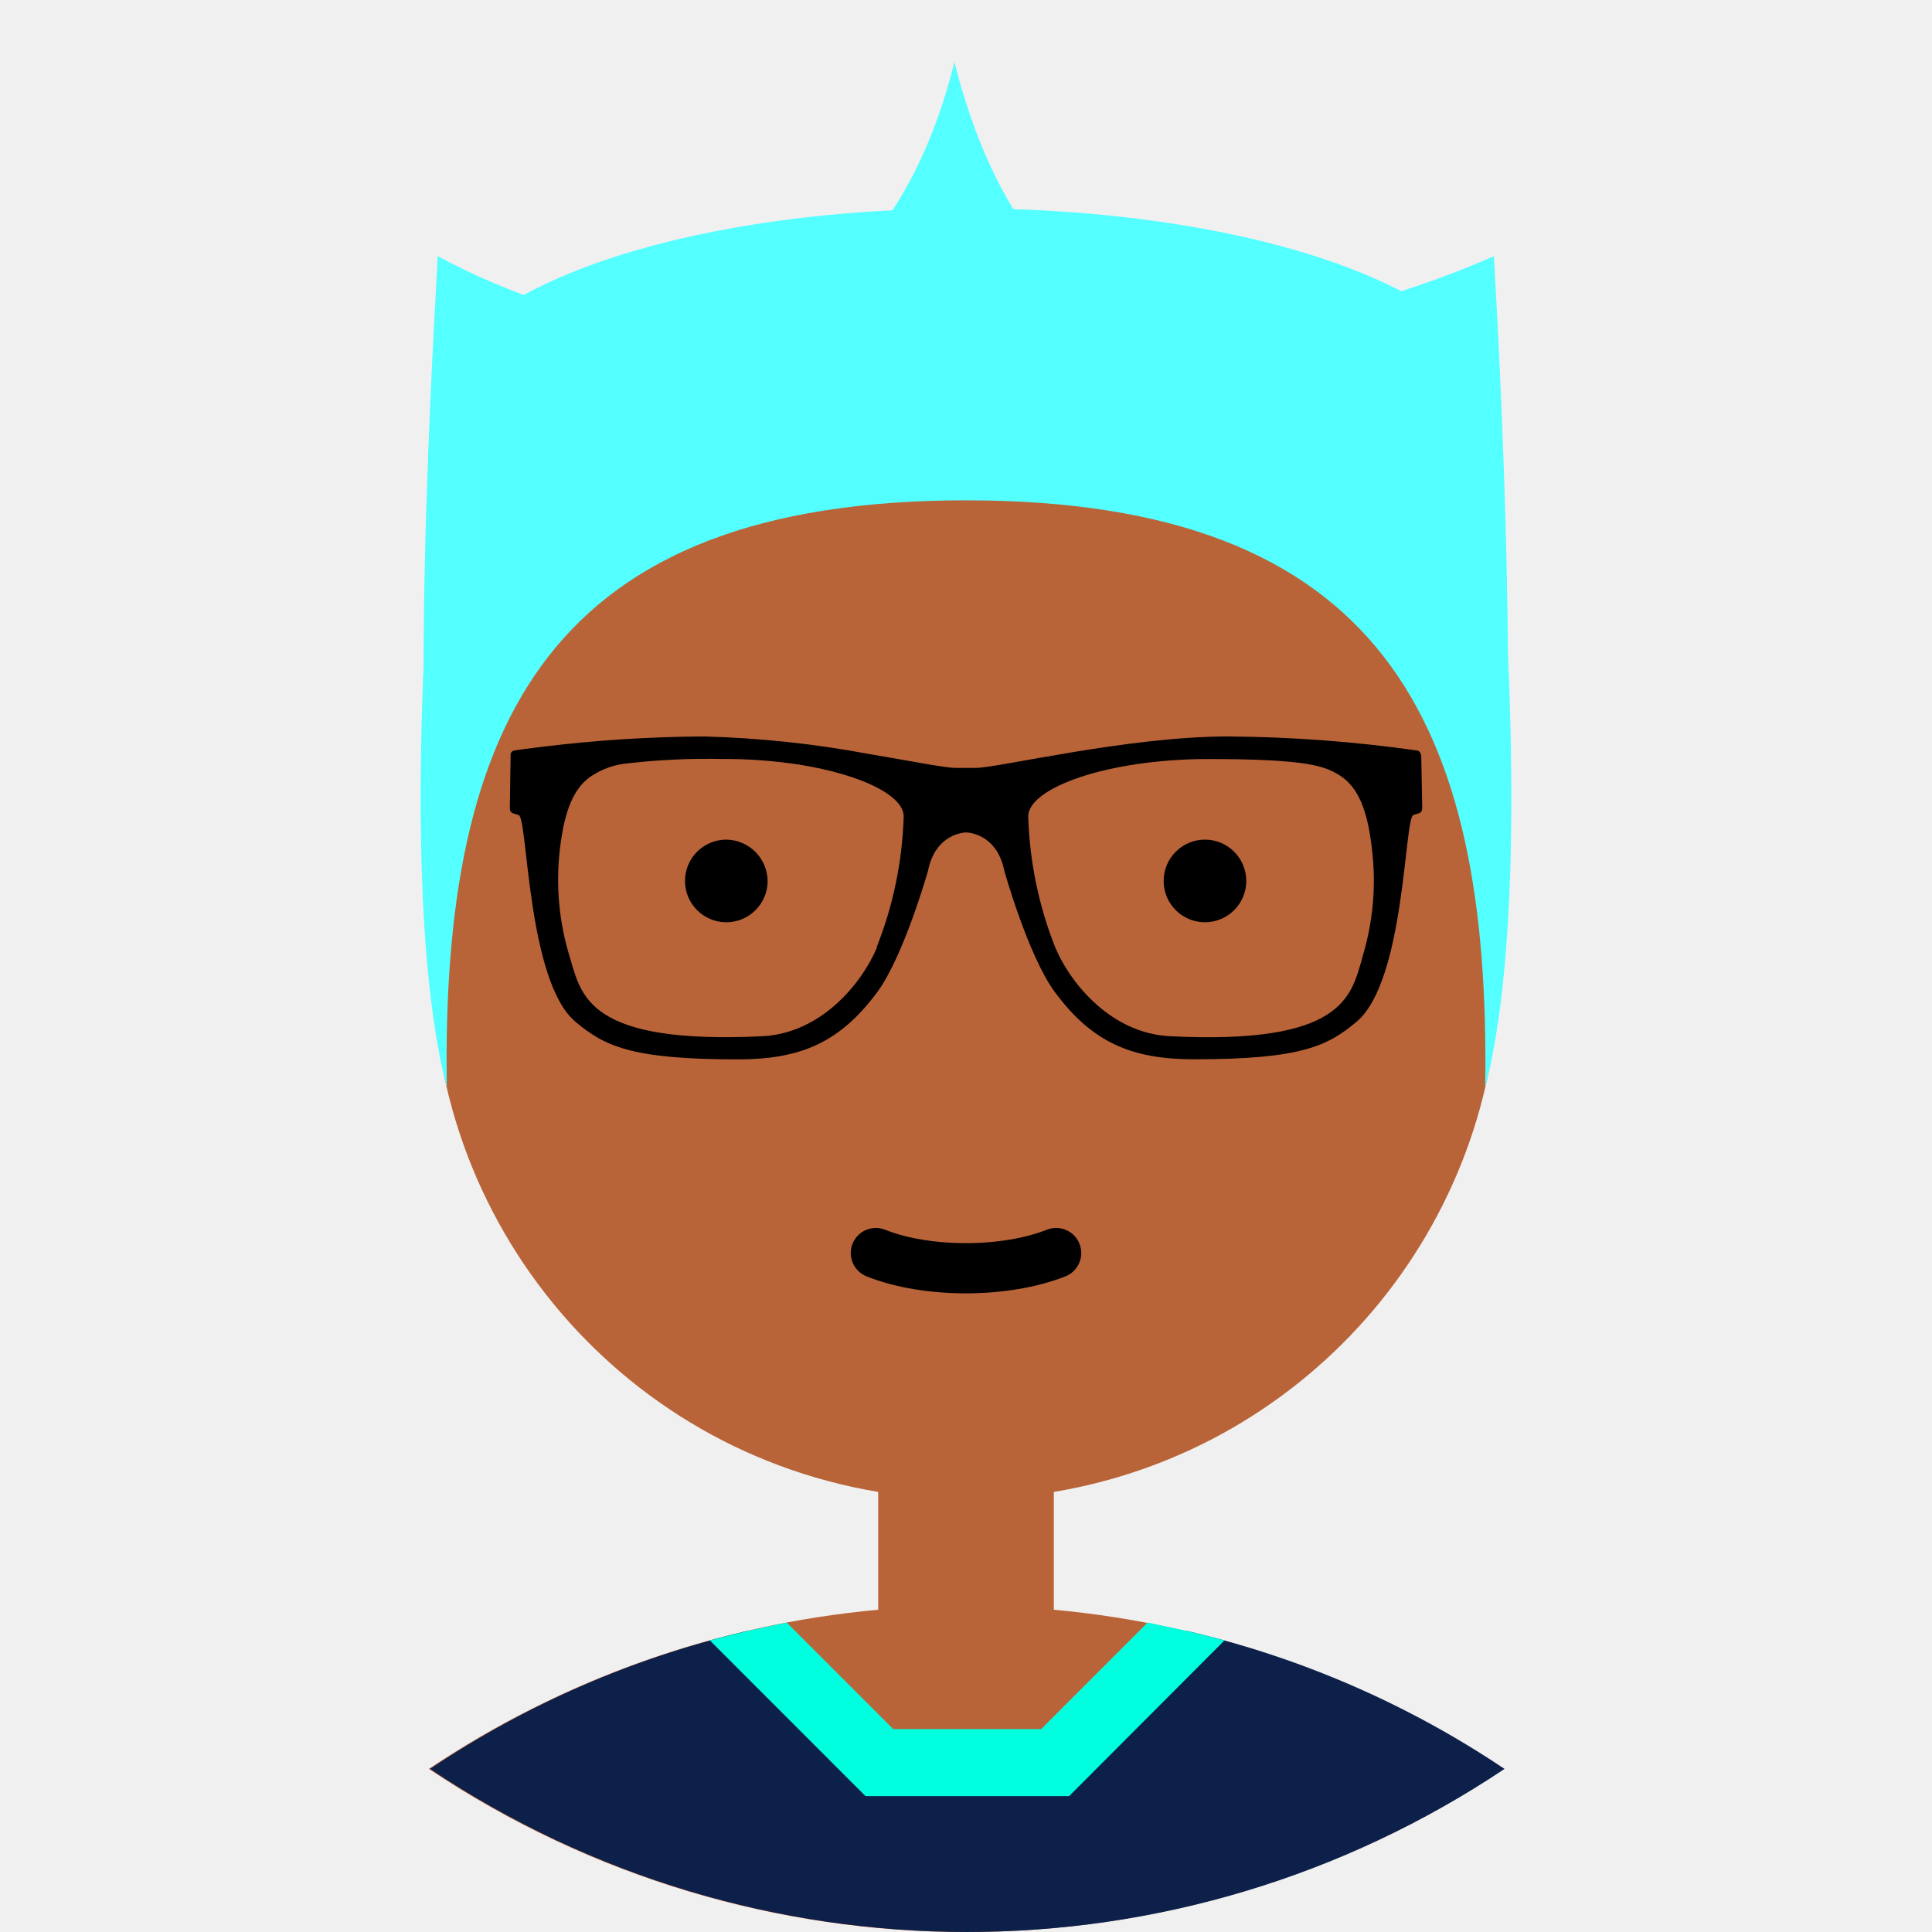
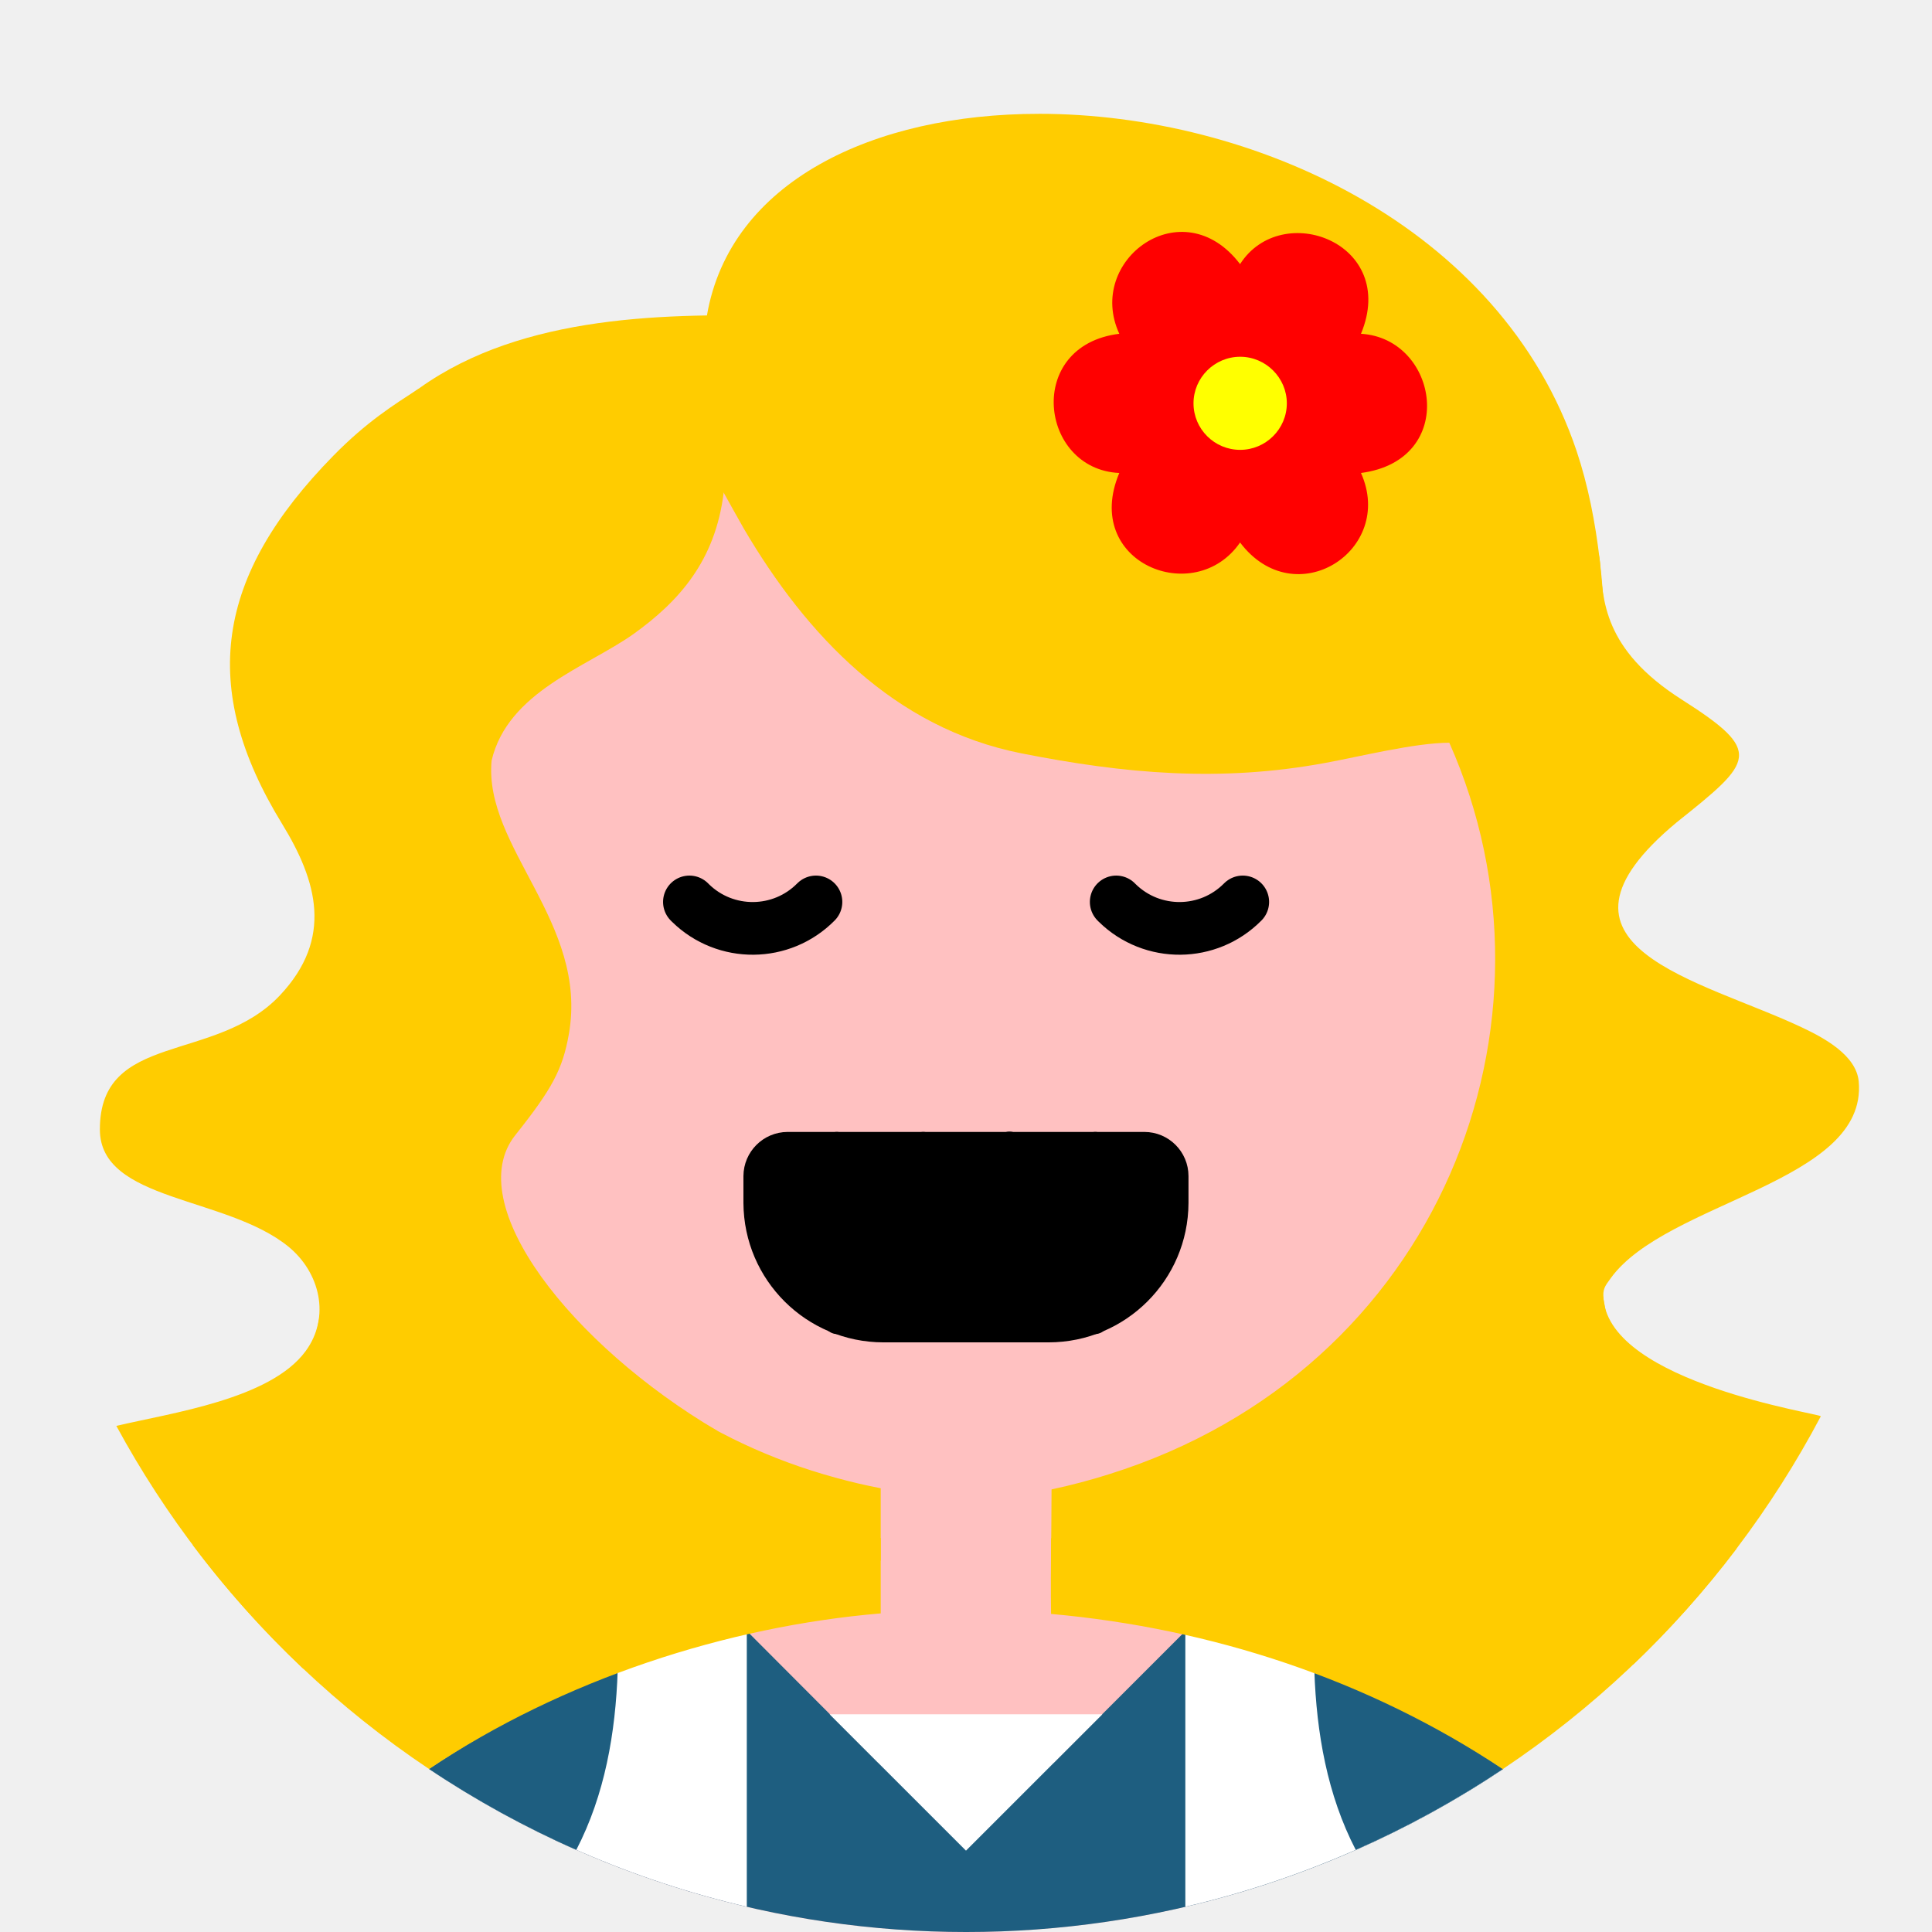
<svg xmlns="http://www.w3.org/2000/svg" viewBox="0 0 231 231">
-   <path d="m115.5 51.75a63.75 63.75 0 0 0-10.5 126.63v14.09a115.5 115.5 0 0 0-53.729 19.027 115.5 115.5 0 0 0 128.46 0 115.5 115.5 0 0 0-53.729-19.029v-14.084a63.75 63.75 0 0 0 53.25-62.881 63.75 63.75 0 0 0-63.65-63.75 63.75 63.75 0 0 0-0.1 0z" style="fill:#b96438" />
-   <path d="m141.89 195a114.79 114.79 0 0 1 38 16.5 115.55 115.55 0 0 1-128.47 0 114.79 114.79 0 0 1 38-16.5l15.75 15.75h21z" style="fill:#0D204A" />
-   <path d="m146.4 196.14-17.4 17.44-1.17 1.17h-24.34l-1.18-1.17-17.43-17.44c1.49-0.41 3-0.79 4.51-1.14l4.67-1 12.74 12.74h17.69l12.73-12.74 4.67 1c1.52 0.35 3 0.73 4.51 1.14z" style="fill:#00ffdf" />
-   <path d="m52.107 57.293c-1.341 14.839-3.871 52.771 1.315 72.715-0.676-43.829 12.389-70.177 62.078-70.187 49.689 0.01 62.754 26.359 62.078 70.187 5.185-19.944 2.656-57.876 1.315-72.715h-63.393-63.393z" style="fill:#53ffff" />
-   <path d="m52.339 30.629c-1.383 24.448-2.122 45.905-1.45 66.517 9.464-48.304 112.77-54.916 129.22 0 0.672-20.612-0.38-47.256-1.493-66.517-32.241 14.296-91.346 18.861-126.28 0z" style="fill:#53ffff" />
-   <path d="m115.5 24.92c-22.25 0-44.5 4.23-56.72 12.69-3.32 2.3-5.06 6.439-5.59 10.269-0.453 3.23-0.84 6.756-1.179 10.461h126.98c-0.337-3.705-0.725-7.231-1.177-10.461-0.53-3.83-2.27-7.999-5.59-10.269-12.22-8.46-34.47-12.69-56.72-12.69z" style="fill:#53ffff" />
-   <path d="m76.521 39.139c21.233 3.397 33.116-13.392 37.59-31.72 4.361 17.158 14.175 34.968 36.577 31.584-33.921 20.594-57.646 11.594-74.167 0.135z" style="fill:#53ffff" />
-   <path d="m86.851 100.39a4.94 4.94 0 1 0 4.93 5 5 5 0 0 0-4.93-5zm57.221 0a4.94 4.94 0 1 0 4.939 4.939 4.94 4.94 0 0 0-4.939-4.939z" style="fill:#000" />
-   <path d="m86.207 89.365c-25.504 0-21.503 6.856-21.035 19.596 0.802 18.121 17.763 16.514 21.201 16.639 14.758-0.041 20.518-8.227 22.951-22.932 1.817-10.731-9.251-13.174-23.117-13.303zm58.598 0c-13.866 0.128-24.936 2.572-23.119 13.303 2.433 14.705 8.194 22.891 22.951 22.932 3.438-0.125 20.399 1.483 21.201-16.639 0-18.965-0.48-19.596-21.033-19.596z" style="fill:none" />
-   <path d="m169.87 90.255a0.51 0.51 0 0 0-0.44-0.52 167.64 167.64 0 0 0-22.6-1.68c-12 0-27.47 3.76-30.17 3.76h-2.4c-1.25 0-5.29-0.81-10.45-1.68a124.35 124.35 0 0 0-19.72-2.08 166.18 166.18 0 0 0-19.31 1.24c-1.56 0.18-2.69 0.35-3.29 0.44a0.51 0.51 0 0 0-0.44 0.52l-0.091 6.45a0.57 0.57 0 0 0 0.33 0.52l0.74 0.24c1.08 0.42 1 19.85 6.78 24.71 3.44 2.86 6.51 4.49 19.42 4.49 7.47 0 12.17-2 16.63-8 3.21-4.32 6.1-14.55 6.1-14.55 0.82-4.07 3.77-4.52 4.43-4.58h0.121c0.111 0 3.66 0.059 4.57 4.58 0 0 2.86 10.22 6.07 14.54 4.46 6 9.16 8 16.63 8 12.91 0 16-1.63 19.42-4.49 5.79-4.86 5.7-24.29 6.78-24.71l0.74-0.24a0.57 0.57 0 0 0 0.33-0.52l-0.121-6.45zm-65 23c-1.91 4.5-6.8 10.29-13.7 10.64-20.7 1-21.65-4.74-23-9.32a31.45 31.45 0 0 1-1.21-13.18c0.54-4.58 1.7-7.27 3.78-8.62a9.3 9.3 0 0 1 4.35-1.51 85.07 85.07 0 0 1 11.4-0.52 59.23 59.23 0 0 1 9.21 0.7c7.37 1.2 12.35 3.7 12.35 6.16a46.12 46.12 0 0 1-3.23 15.64zm58 1.32c-1.34 4.58-2.29 10.36-23 9.32-6.91-0.35-11.81-6.14-13.71-10.64a46.35 46.35 0 0 1-3.22-15.64c0-3.39 9.43-6.86 21.56-6.86 12.13 0 14 0.9 15.75 2 2.08 1.35 3.24 4 3.77 8.62a31.23 31.23 0 0 1-1.16 13.17z" style="fill:#000" />
-   <path d="m126.28 149.82c-6.16 2.43-15.52 2.42-21.56 0" style="fill:none;stroke-linecap:round;stroke-linejoin:round;stroke-width:6px;stroke:#000" />
+   <path d="m115.5 51.75a63.75 63.75 0 0 0-10.5 126.63v14.09a115.5 115.5 0 0 0-53.729 19.027 115.5 115.5 0 0 0 128.46 0 115.5 115.5 0 0 0-53.729-19.029v-14.084a63.75 63.75 0 0 0 53.25-62.881 63.75 63.75 0 0 0-63.65-63.75 63.75 63.75 0 0 0-0.1 0z" style="fill:#ffc1c1" />
+   <path d="m141.75 195a114.79 114.79 0 0 1 38 16.5 115.53 115.53 0 0 1-128.46 0 114.79 114.79 0 0 1 38-16.5l15.71 15.75h21z" style="fill:#1e5e80" />
+   <path d="m89.291 195a114.79 114.79 0 0 0-38.002 16.5 115.53 115.53 0 0 0 38.002 16.482zm52.434 0v32.982a115.53 115.53 0 0 0 38-16.482 114.79 114.79 0 0 0-38-16.5z" style="fill:#fff" />
+   <path d="m157.15 199.75c0.255 7.45 1.54 14.855 4.951 21.432a115.53 115.53 0 0 0 17.619-9.68 114.79 114.79 0 0 0-22.57-11.752zm-83.295 2e-3a114.79 114.79 0 0 0-22.57 11.75 115.53 115.53 0 0 0 17.621 9.68c3.411-6.577 4.694-13.98 4.949-21.43z" style="fill:#1e5e80" />
+   <path d="m99.197 204.97v2e-3l16.302 16.301 16.301-16.301v-2e-3z" style="fill:#fff" />
+   <path d="m124.22 13.61c-19.783 0-36.945 8.089-39.695 24.106-15.332 0.235-31.831 2.771-41.663 15.782-6.024 7.96-7.04 19.901-6.848 31.724 0.46 28.503 10.742 64.228-4.301 89.714 16.584 5.778 43.086 10.742 73.59 11.662v-8.656c-1.851-0.353-3.659-0.781-5.435-1.273-30.953-8.463-50.672-36.635-47.259-68.669 1.551-10.603 4.622-19.665 10.025-27.69 5.382-7.992 13.267-15.717 23.892-21.41 0.407 0.728 1.99 3.584 2.407 4.301 7.5 12.775 17.986 23.849 33.157 26.866 12.433 2.461 23.849 3.467 36.346 1.155 4.258-0.781 10.667-2.397 14.851-2.418 14.861 33.404-1.081 75.035-40.668 87.457-2.225 0.706-4.526 1.316-6.89 1.819 0 2.707-0.043 5.649-0.064 8.527 23.603-0.728 48.682-4.044 72.874-11.234-18.521-32.152 0.813-89.083-10.036-121.46-9.073-26.973-38.85-40.315-64.282-40.305z" style="fill:#FFCC00" />
+   <path d="m33.147 172.32c-2.654 5.114-6.088 9.95-10.1 12.411 7.843 10.453 17.387 19.516 28.257 26.781 16.038-10.731 35.629-17.055 54-18.606v-9.009c-30.065-0.942-56.108-5.885-72.157-11.577zm164.06 0.556c-23.731 7.072-48.361 10.325-71.525 11.042-0.032 3.124-0.053 6.238-0.011 9.052 19.227 1.723 37.908 7.853 53.989 18.542 0.011 0 0.011 0 0.021 0.011 10.731-7.169 20.179-16.081 27.958-26.374-4.28-2.397-7.832-6.965-10.432-12.272z" style="fill:#FFCC00" />
+   <path d="m50.02 46.5c-2.93 1.914-6.131 3.883-10.154 7.981-14.091 14.359-16.145 27.701-6.141 44.018 4.205 6.858 6.141 13.706-0.246 20.5-7.714 8.196-21.559 4.291-21.537 16.061 0.021 8.613 15.063 7.918 22.531 13.984 3.766 3.071 5.084 8.399 2.066 12.508-4.216 5.746-16.006 7.372-22.629 8.934 5.881 10.843 13.45 20.638 22.355 29.033l0.004 0.023 0.006-0.014c2e-3 2e-3 0.004 4e-3 0.006 6e-3 0.003-0.011 0.006-0.022 0.01-0.033 14.775-12.218 20.268-20.965 49.461-28.434-17.404-10.258-30.68-27.122-24.143-35.34 4.412-5.544 5.661-7.863 6.406-12.078 2.358-13.339-10.208-22.335-9.236-32.715 1.943-8.235 11.379-11.173 16.947-15.115 5.458-3.908 9.801-8.77 10.799-16.918-13.558-4.89-17.609-5.862-36.506-12.4zm140.87 19.357c-3.44-0.912-23.311 122.43 4.412 133.14 8.966-8.581 16.552-18.584 22.404-29.658 0-0.31-25.133-3.992-25.979-14.018-0.107-1.177 0.118-1.486 0.867-2.502 6.676-9.212 30.716-11.416 29.646-23.496-0.278-3.156-4.162-5.233-6.74-6.453-12.155-5.767-32.942-9.649-15.031-24.543 9.212-7.351 10.43-8.432 0.598-14.691-9.458-6.024-9.394-11.993-9.758-16.326-0.077-0.93-0.221-1.4-0.42-1.453z" style="fill:#FFCC00" />
+   <path d="m133.83 39.909c-11.33 1.393-9.549 16.204-2e-3 16.643-4.51 10.717 9.017 16.181 14.441 8.312 6.562 8.677 18.596 0.948 14.457-8.312 11.718-1.538 9.277-16.099 0-16.643 4.503-10.867-9.488-16.101-14.457-8.33-6.883-9.041-18.509-0.473-14.439 8.33z" style="fill:#ff0000" />
+   <path d="m153.86 48.222c0-3.053-2.518-5.565-5.579-5.565-3.078 0-5.579 2.512-5.579 5.565 0 3.07 2.501 5.565 5.579 5.565 3.061 0 5.579-2.495 5.579-5.565z" style="fill:yellow" />
+   <path d="m97.56 107.84a10.63 10.63 0 0 1-15 0.13l-0.13-0.13" style="fill:none;stroke-linecap:round;stroke-linejoin:round;stroke-width:6.3px;stroke:#000" />
+   <path d="m148.59 107.84a10.63 10.63 0 0 1-15 0.13l-0.13-0.13" style="fill:none;stroke-linecap:round;stroke-linejoin:round;stroke-width:6.3px;stroke:#000" />
+   <path d="m94.19 136.84h42.632a3.78 3.78 0 0 1 3.78 3.78v3.22a15.231 15.23 0 0 1-15.211 15.16h-19.781a15.251 15.25 0 0 1-15.221-15.16v-3.22a3.8 3.8 0 0 1 3.78-3.78z" style="fill:#fffstroke-linecap:round;stroke-linejoin:round;stroke-width:3px;stroke:#000" />
+   <path d="m130.96 136.84v21.16m-30.911-21.16v21.16m10.34-21.16v22.16m10.31-22.2v22.2" style="fill:none;stroke-linecap:round;stroke-linejoin:round;stroke-width:3px;stroke:#000" />
</svg>
